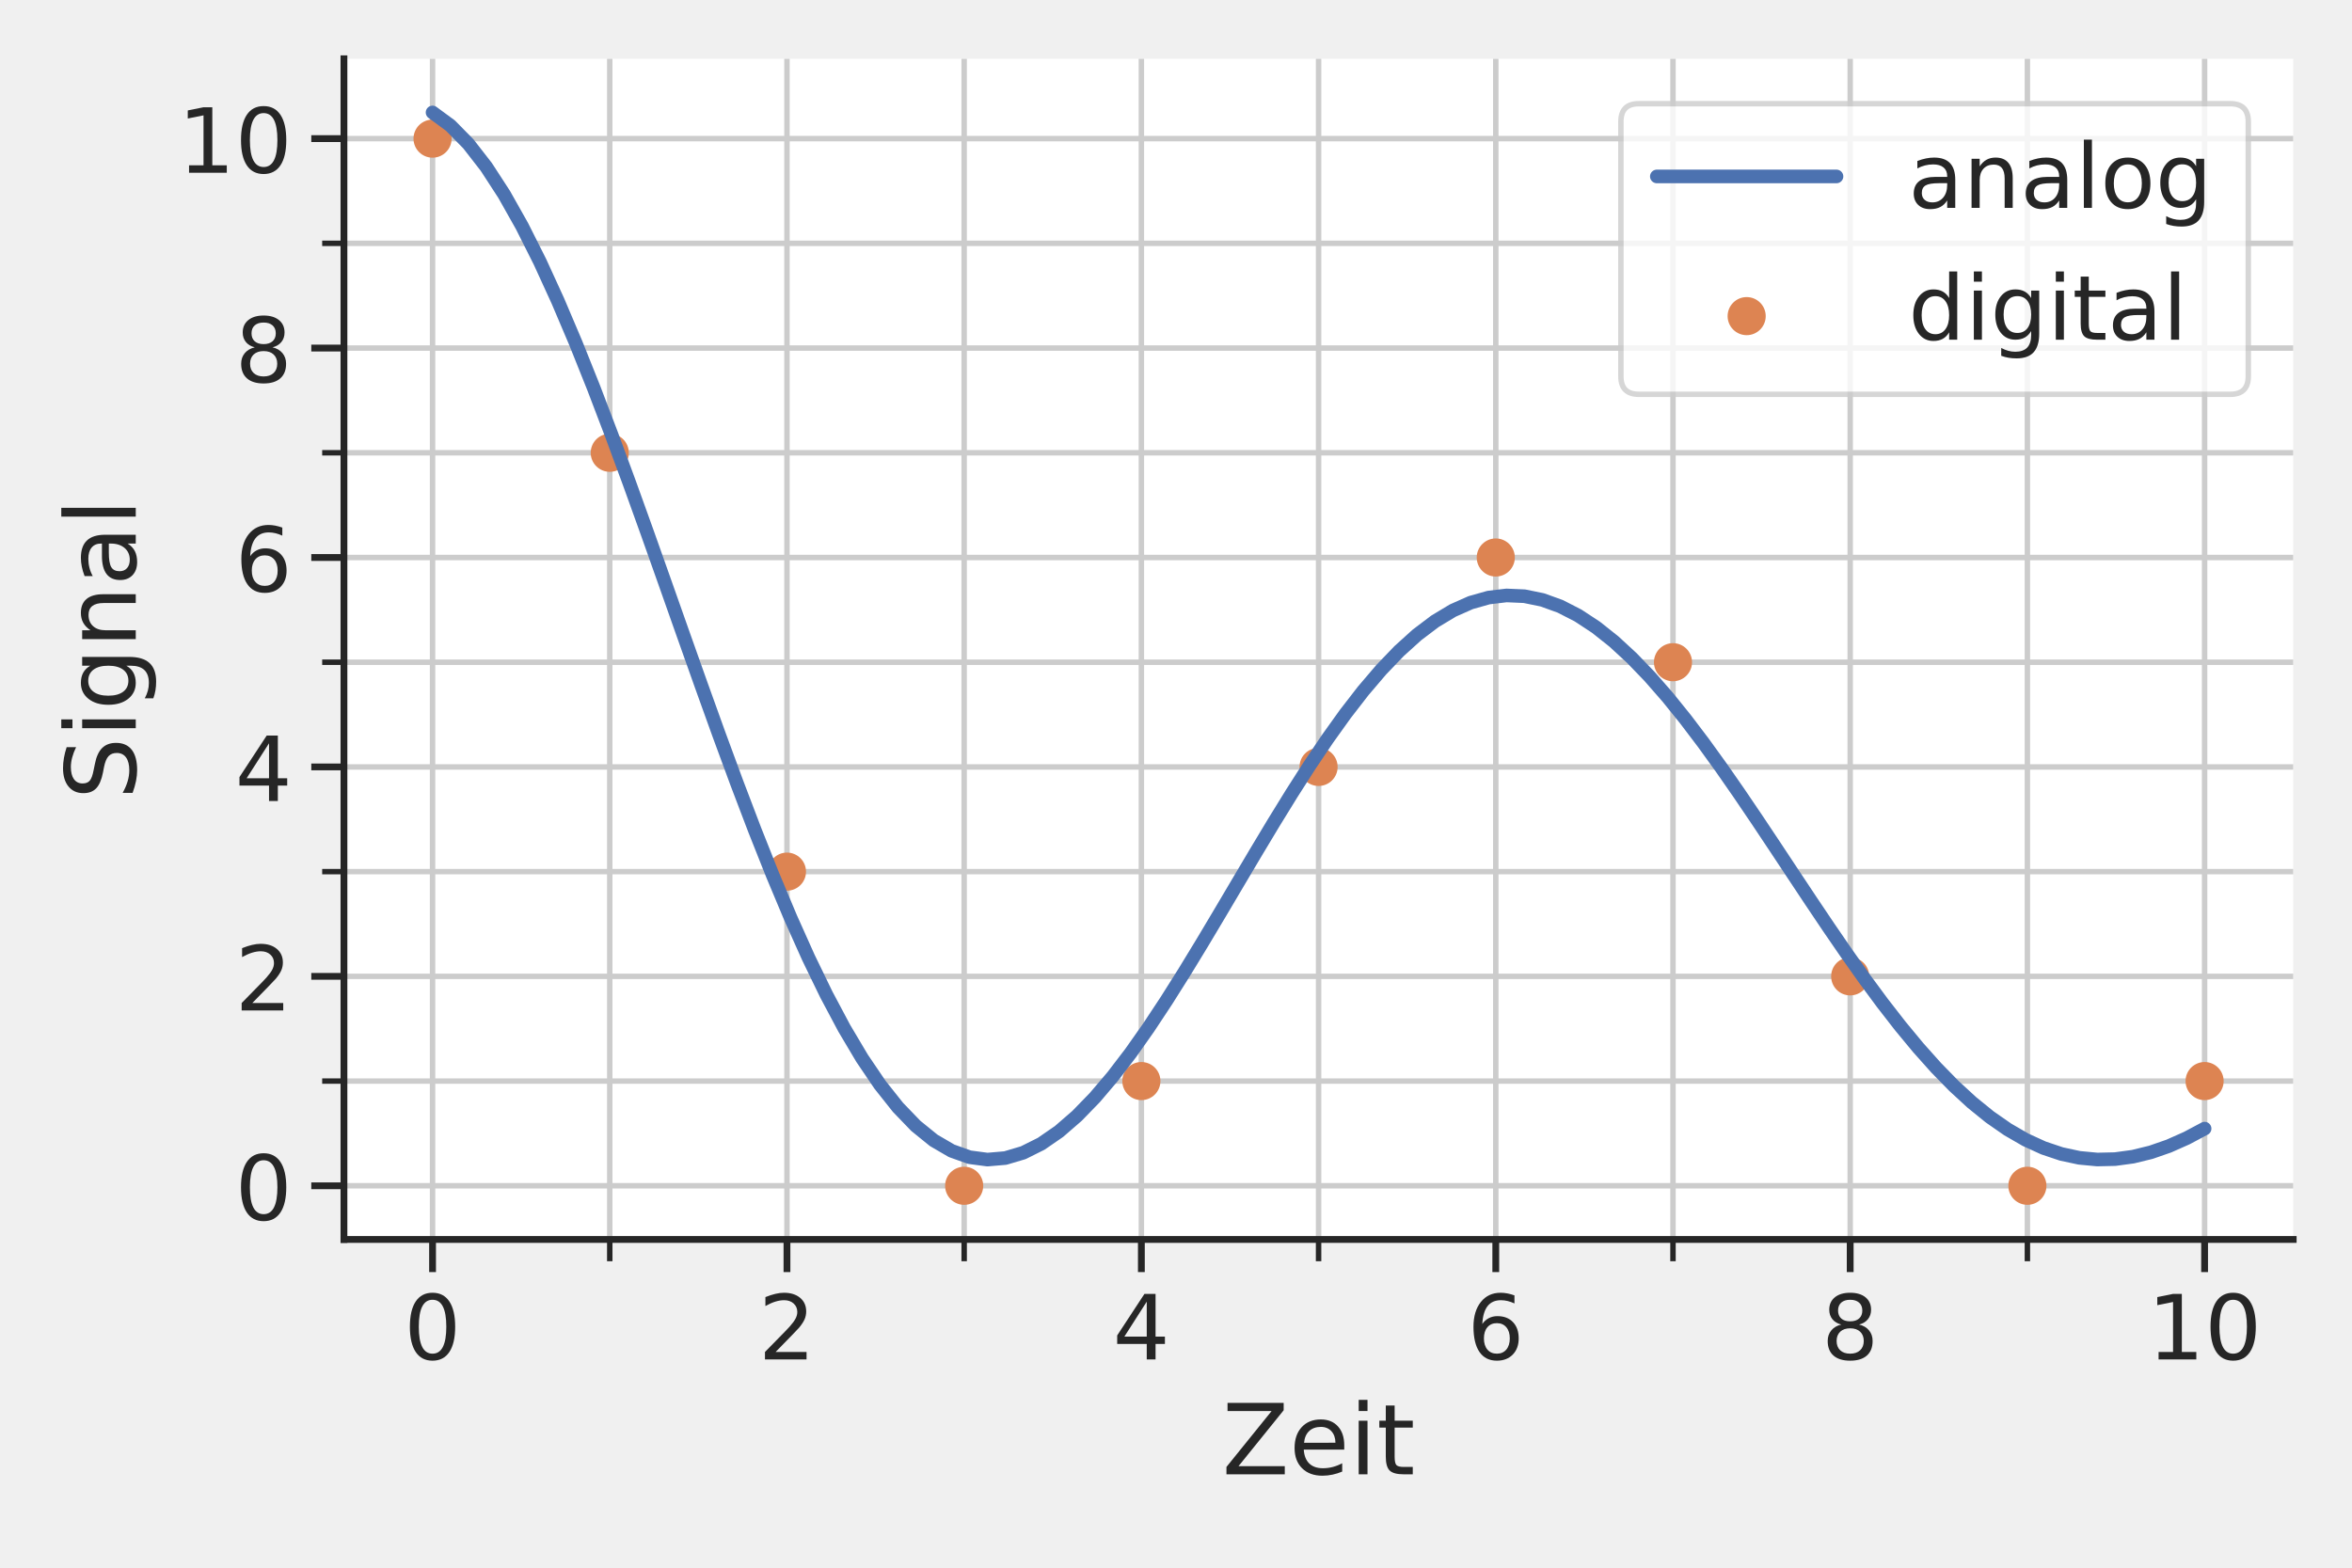
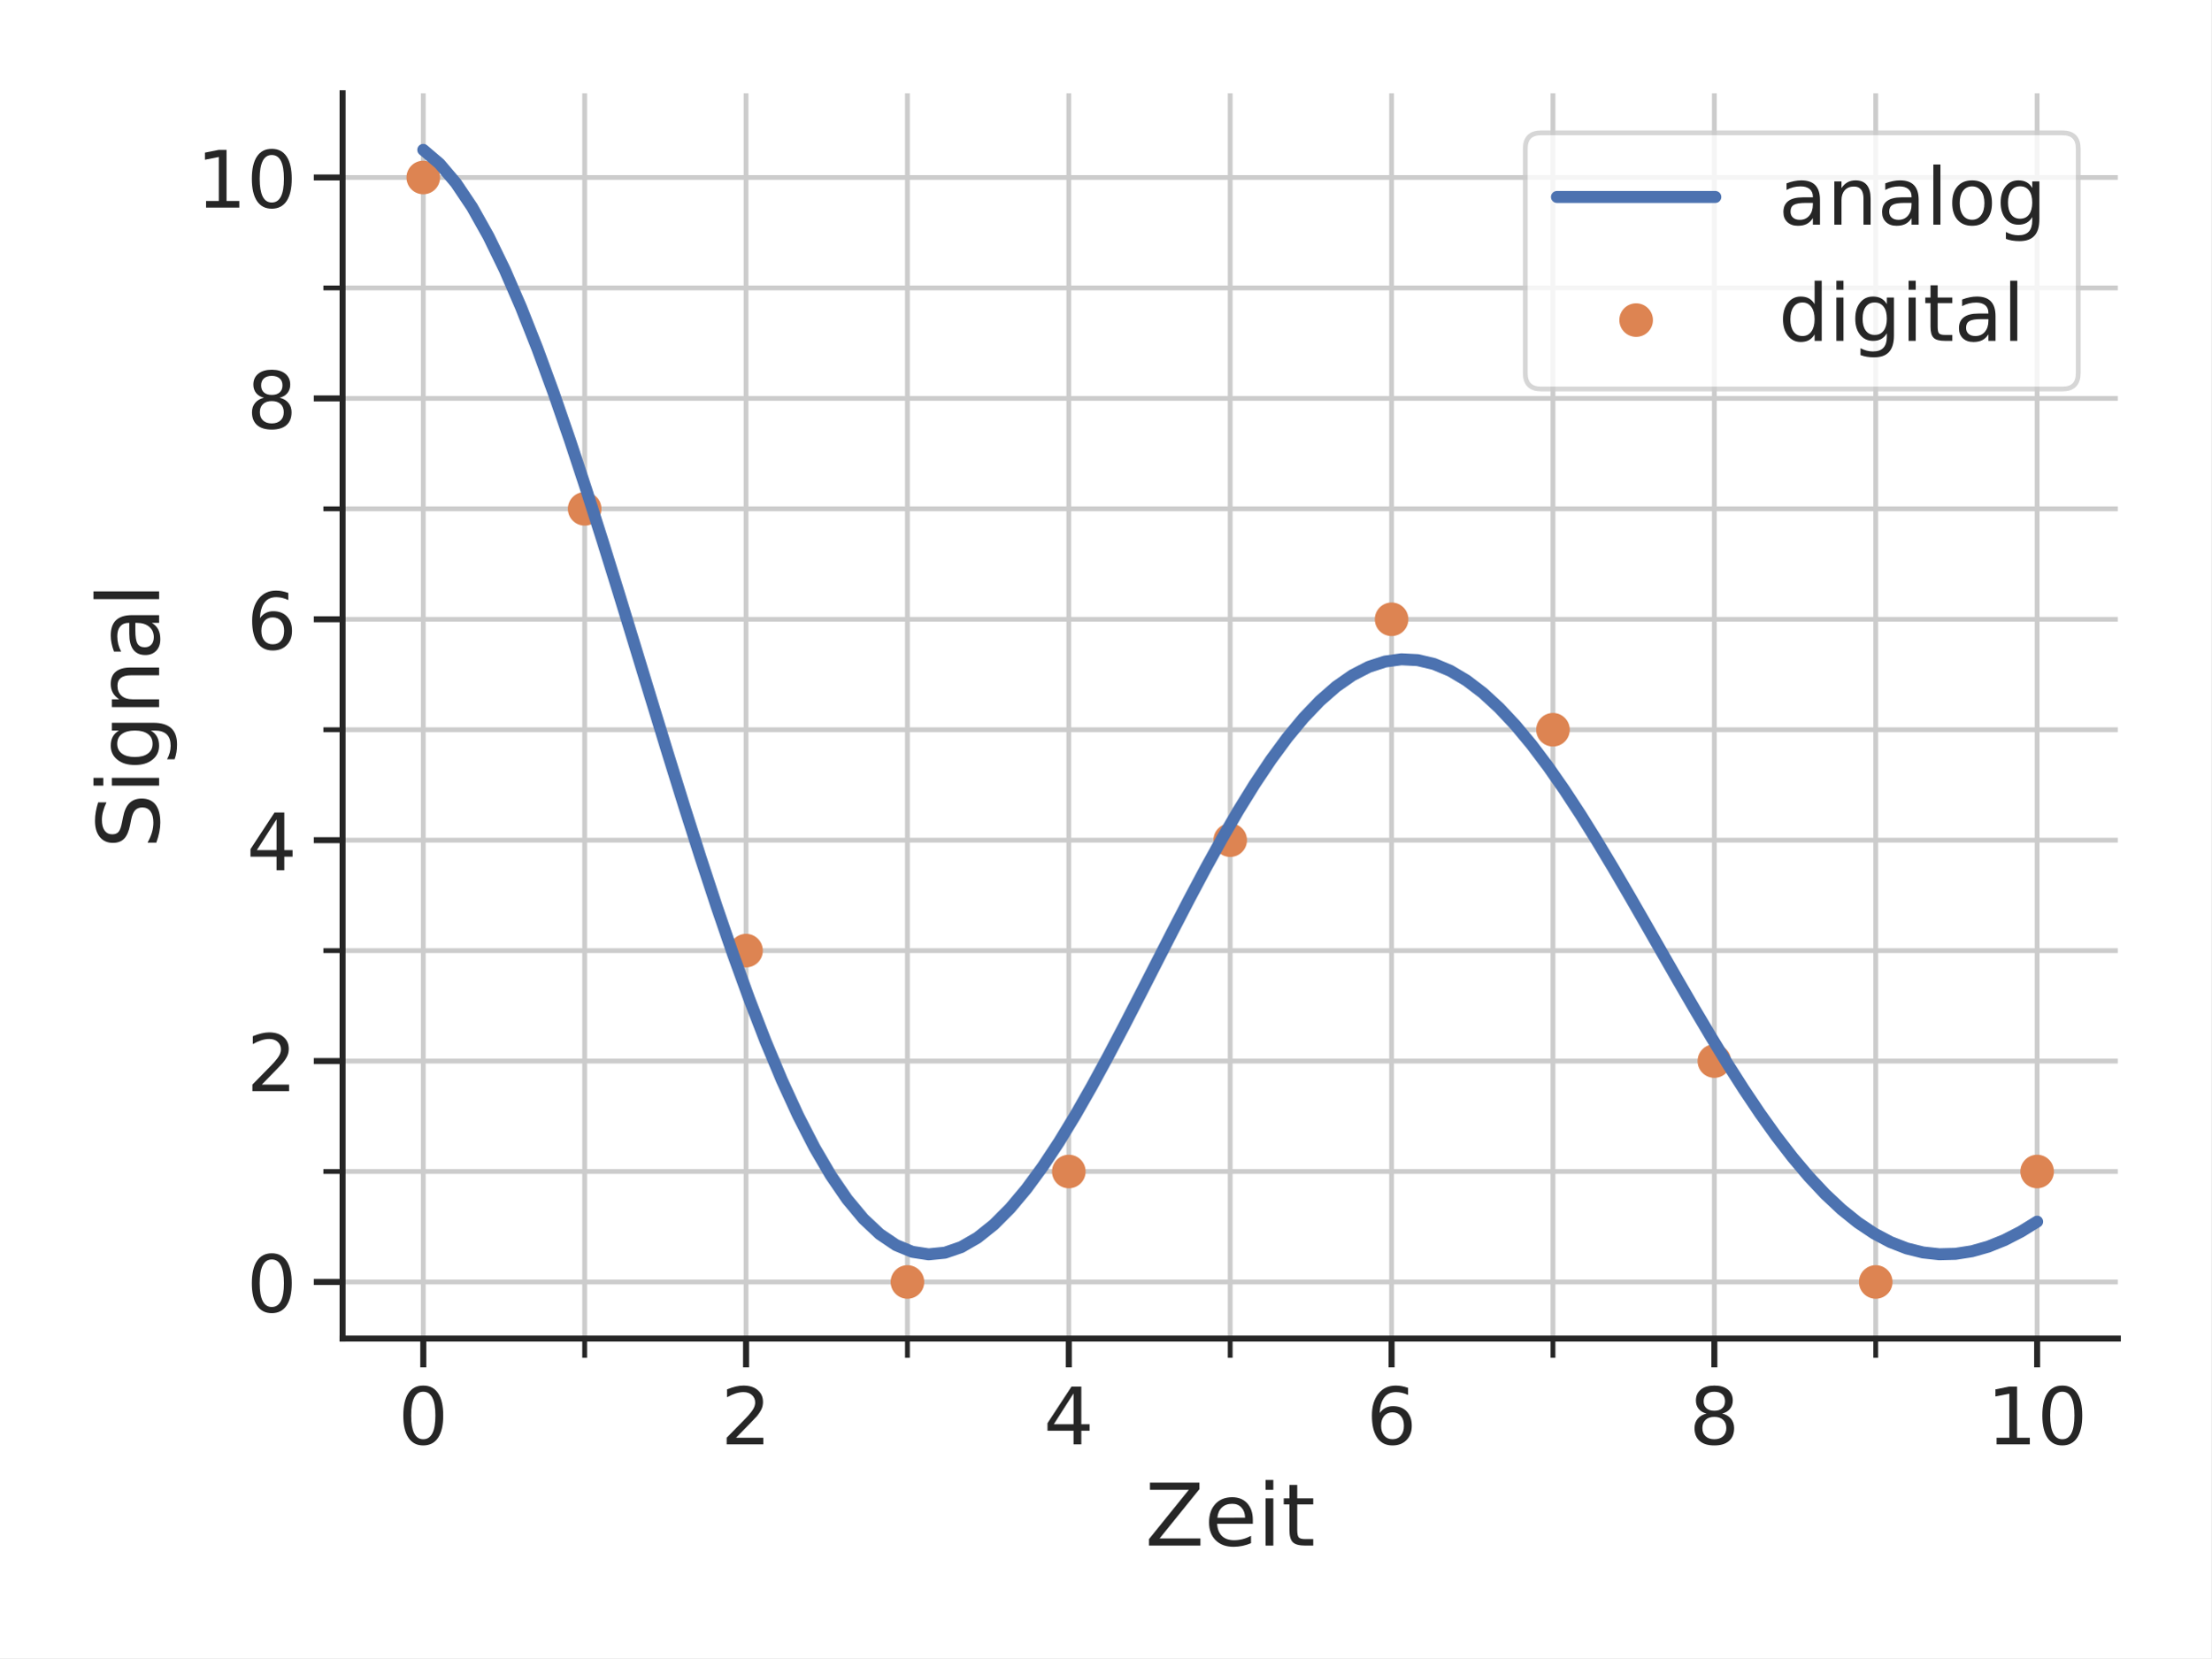
- <svg xmlns="http://www.w3.org/2000/svg" xmlns:xlink="http://www.w3.org/1999/xlink" width="432pt" height="288pt" viewBox="0 0 432 288" version="1.1">
+ <svg xmlns="http://www.w3.org/2000/svg" xmlns:xlink="http://www.w3.org/1999/xlink" width="460.8pt" height="345.6pt" viewBox="0 0 460.8 345.6" version="1.1">
  <defs>
    <style type="text/css">*{stroke-linejoin: round; stroke-linecap: butt}</style>
  </defs>
  <g id="figure_1">
    <g id="patch_1">
-       <path d="M 0 288  L 432 288  L 432 0  L 0 0  L 0 288  z " style="fill: none" />
+       <path d="M 0 345.6  L 460.8 345.6  L 460.8 0  L 0 0  z " style="fill: #ffffff" />
    </g>
    <g id="axes_1">
      <g id="patch_2">
-         <path d="M 63.175 227.7  L 421.2 227.7  L 421.2 10.8  L 63.175 10.8  z " style="fill: #ffffff" />
+         <path d="M 71.392 279  L 441.36 279  L 441.36 19.44  L 71.392 19.44  z " style="fill: #ffffff" />
      </g>
      <g id="matplotlib.axis_1">
        <g id="xtick_1">
          <g id="line2d_1">
-             <path d="M 79.449 227.7  L 79.449 10.8  " clip-path="url(#p485f99217f)" style="fill: none; stroke: #cccccc; stroke-linecap: round" />
+             <path d="M 88.209 279  L 88.209 19.44  " clip-path="url(#pacc011fad1)" style="fill: none; stroke: #cccccc; stroke-linecap: round" />
          </g>
          <g id="line2d_2">
            <defs>
-               <path id="m6f870a7916" d="M 0 0  L 0 6  " style="stroke: #262626; stroke-width: 1.25" />
-             </defs>
-             <g>
-               <use xlink:href="#m6f870a7916" x="79.449" y="227.7" style="fill: #262626; stroke: #262626; stroke-width: 1.25" />
+               <path id="m8946c6ac27" d="M 0 0  L 0 6  " style="stroke: #262626; stroke-width: 1.25" />
+             </defs>
+             <g>
+               <use xlink:href="#m8946c6ac27" x="88.209" y="279" style="fill: #262626; stroke: #262626; stroke-width: 1.25" />
            </g>
          </g>
          <g id="text_1">
-             <g style="fill: #262626" transform="translate(74.1998 249.7374)scale(0.165 -0.165)">
+             <g style="fill: #262626" transform="translate(82.96014 301.0374)scale(0.165 -0.165)">
              <defs>
                <path id="DejaVuSans-30" d="M 2034 4250  Q 1547 4250 1301 3770  Q 1056 3291 1056 2328  Q 1056 1369 1301 889  Q 1547 409 2034 409  Q 2525 409 2770 889  Q 3016 1369 3016 2328  Q 3016 3291 2770 3770  Q 2525 4250 2034 4250  z M 2034 4750  Q 2819 4750 3233 4129  Q 3647 3509 3647 2328  Q 3647 1150 3233 529  Q 2819 -91 2034 -91  Q 1250 -91 836 529  Q 422 1150 422 2328  Q 422 3509 836 4129  Q 1250 4750 2034 4750  z " transform="scale(0.015625)" />
              </defs>
              <use xlink:href="#DejaVuSans-30" />
            </g>
          </g>
        </g>
        <g id="xtick_2">
          <g id="line2d_3">
-             <path d="M 144.544 227.7  L 144.544 10.8  " clip-path="url(#p485f99217f)" style="fill: none; stroke: #cccccc; stroke-linecap: round" />
+             <path d="M 155.476 279  L 155.476 19.44  " clip-path="url(#pacc011fad1)" style="fill: none; stroke: #cccccc; stroke-linecap: round" />
          </g>
          <g id="line2d_4">
            <g>
-               <use xlink:href="#m6f870a7916" x="144.544" y="227.7" style="fill: #262626; stroke: #262626; stroke-width: 1.25" />
+               <use xlink:href="#m8946c6ac27" x="155.476" y="279" style="fill: #262626; stroke: #262626; stroke-width: 1.25" />
            </g>
          </g>
          <g id="text_2">
-             <g style="fill: #262626" transform="translate(139.2953 249.7374)scale(0.165 -0.165)">
+             <g style="fill: #262626" transform="translate(150.227 301.0374)scale(0.165 -0.165)">
              <defs>
                <path id="DejaVuSans-32" d="M 1228 531  L 3431 531  L 3431 0  L 469 0  L 469 531  Q 828 903 1448 1529  Q 2069 2156 2228 2338  Q 2531 2678 2651 2914  Q 2772 3150 2772 3378  Q 2772 3750 2511 3984  Q 2250 4219 1831 4219  Q 1534 4219 1204 4116  Q 875 4013 500 3803  L 500 4441  Q 881 4594 1212 4672  Q 1544 4750 1819 4750  Q 2544 4750 2975 4387  Q 3406 4025 3406 3419  Q 3406 3131 3298 2873  Q 3191 2616 2906 2266  Q 2828 2175 2409 1742  Q 1991 1309 1228 531  z " transform="scale(0.015625)" />
              </defs>
              <use xlink:href="#DejaVuSans-32" />
            </g>
          </g>
        </g>
        <g id="xtick_3">
          <g id="line2d_5">
-             <path d="M 209.64 227.7  L 209.64 10.8  " clip-path="url(#p485f99217f)" style="fill: none; stroke: #cccccc; stroke-linecap: round" />
+             <path d="M 222.743 279  L 222.743 19.44  " clip-path="url(#pacc011fad1)" style="fill: none; stroke: #cccccc; stroke-linecap: round" />
          </g>
          <g id="line2d_6">
            <g>
-               <use xlink:href="#m6f870a7916" x="209.64" y="227.7" style="fill: #262626; stroke: #262626; stroke-width: 1.25" />
+               <use xlink:href="#m8946c6ac27" x="222.743" y="279" style="fill: #262626; stroke: #262626; stroke-width: 1.25" />
            </g>
          </g>
          <g id="text_3">
-             <g style="fill: #262626" transform="translate(204.3907 249.7374)scale(0.165 -0.165)">
+             <g style="fill: #262626" transform="translate(217.4938 301.0374)scale(0.165 -0.165)">
              <defs>
                <path id="DejaVuSans-34" d="M 2419 4116  L 825 1625  L 2419 1625  L 2419 4116  z M 2253 4666  L 3047 4666  L 3047 1625  L 3713 1625  L 3713 1100  L 3047 1100  L 3047 0  L 2419 0  L 2419 1100  L 313 1100  L 313 1709  L 2253 4666  z " transform="scale(0.015625)" />
              </defs>
              <use xlink:href="#DejaVuSans-34" />
            </g>
          </g>
        </g>
        <g id="xtick_4">
          <g id="line2d_7">
-             <path d="M 274.735 227.7  L 274.735 10.8  " clip-path="url(#p485f99217f)" style="fill: none; stroke: #cccccc; stroke-linecap: round" />
+             <path d="M 290.01 279  L 290.01 19.44  " clip-path="url(#pacc011fad1)" style="fill: none; stroke: #cccccc; stroke-linecap: round" />
          </g>
          <g id="line2d_8">
            <g>
-               <use xlink:href="#m6f870a7916" x="274.735" y="227.7" style="fill: #262626; stroke: #262626; stroke-width: 1.25" />
+               <use xlink:href="#m8946c6ac27" x="290.01" y="279" style="fill: #262626; stroke: #262626; stroke-width: 1.25" />
            </g>
          </g>
          <g id="text_4">
-             <g style="fill: #262626" transform="translate(269.4862 249.7374)scale(0.165 -0.165)">
+             <g style="fill: #262626" transform="translate(284.7606 301.0374)scale(0.165 -0.165)">
              <defs>
                <path id="DejaVuSans-36" d="M 2113 2584  Q 1688 2584 1439 2293  Q 1191 2003 1191 1497  Q 1191 994 1439 701  Q 1688 409 2113 409  Q 2538 409 2786 701  Q 3034 994 3034 1497  Q 3034 2003 2786 2293  Q 2538 2584 2113 2584  z M 3366 4563  L 3366 3988  Q 3128 4100 2886 4159  Q 2644 4219 2406 4219  Q 1781 4219 1451 3797  Q 1122 3375 1075 2522  Q 1259 2794 1537 2939  Q 1816 3084 2150 3084  Q 2853 3084 3261 2657  Q 3669 2231 3669 1497  Q 3669 778 3244 343  Q 2819 -91 2113 -91  Q 1303 -91 875 529  Q 447 1150 447 2328  Q 447 3434 972 4092  Q 1497 4750 2381 4750  Q 2619 4750 2861 4703  Q 3103 4656 3366 4563  z " transform="scale(0.015625)" />
              </defs>
              <use xlink:href="#DejaVuSans-36" />
            </g>
          </g>
        </g>
        <g id="xtick_5">
          <g id="line2d_9">
-             <path d="M 339.831 227.7  L 339.831 10.8  " clip-path="url(#p485f99217f)" style="fill: none; stroke: #cccccc; stroke-linecap: round" />
+             <path d="M 357.276 279  L 357.276 19.44  " clip-path="url(#pacc011fad1)" style="fill: none; stroke: #cccccc; stroke-linecap: round" />
          </g>
          <g id="line2d_10">
            <g>
-               <use xlink:href="#m6f870a7916" x="339.831" y="227.7" style="fill: #262626; stroke: #262626; stroke-width: 1.25" />
+               <use xlink:href="#m8946c6ac27" x="357.276" y="279" style="fill: #262626; stroke: #262626; stroke-width: 1.25" />
            </g>
          </g>
          <g id="text_5">
-             <g style="fill: #262626" transform="translate(334.5816 249.7374)scale(0.165 -0.165)">
+             <g style="fill: #262626" transform="translate(352.0274 301.0374)scale(0.165 -0.165)">
              <defs>
                <path id="DejaVuSans-38" d="M 2034 2216  Q 1584 2216 1326 1975  Q 1069 1734 1069 1313  Q 1069 891 1326 650  Q 1584 409 2034 409  Q 2484 409 2743 651  Q 3003 894 3003 1313  Q 3003 1734 2745 1975  Q 2488 2216 2034 2216  z M 1403 2484  Q 997 2584 770 2862  Q 544 3141 544 3541  Q 544 4100 942 4425  Q 1341 4750 2034 4750  Q 2731 4750 3128 4425  Q 3525 4100 3525 3541  Q 3525 3141 3298 2862  Q 3072 2584 2669 2484  Q 3125 2378 3379 2068  Q 3634 1759 3634 1313  Q 3634 634 3220 271  Q 2806 -91 2034 -91  Q 1263 -91 848 271  Q 434 634 434 1313  Q 434 1759 690 2068  Q 947 2378 1403 2484  z M 1172 3481  Q 1172 3119 1398 2916  Q 1625 2713 2034 2713  Q 2441 2713 2670 2916  Q 2900 3119 2900 3481  Q 2900 3844 2670 4047  Q 2441 4250 2034 4250  Q 1625 4250 1398 4047  Q 1172 3844 1172 3481  z " transform="scale(0.015625)" />
              </defs>
              <use xlink:href="#DejaVuSans-38" />
            </g>
          </g>
        </g>
        <g id="xtick_6">
          <g id="line2d_11">
-             <path d="M 404.926 227.7  L 404.926 10.8  " clip-path="url(#p485f99217f)" style="fill: none; stroke: #cccccc; stroke-linecap: round" />
+             <path d="M 424.543 279  L 424.543 19.44  " clip-path="url(#pacc011fad1)" style="fill: none; stroke: #cccccc; stroke-linecap: round" />
          </g>
          <g id="line2d_12">
            <g>
-               <use xlink:href="#m6f870a7916" x="404.926" y="227.7" style="fill: #262626; stroke: #262626; stroke-width: 1.25" />
+               <use xlink:href="#m8946c6ac27" x="424.543" y="279" style="fill: #262626; stroke: #262626; stroke-width: 1.25" />
            </g>
          </g>
          <g id="text_6">
-             <g style="fill: #262626" transform="translate(394.428 249.7374)scale(0.165 -0.165)">
+             <g style="fill: #262626" transform="translate(414.0452 301.0374)scale(0.165 -0.165)">
              <defs>
                <path id="DejaVuSans-31" d="M 794 531  L 1825 531  L 1825 4091  L 703 3866  L 703 4441  L 1819 4666  L 2450 4666  L 2450 531  L 3481 531  L 3481 0  L 794 0  L 794 531  z " transform="scale(0.015625)" />
              </defs>
              <use xlink:href="#DejaVuSans-31" />
              <use xlink:href="#DejaVuSans-30" x="63.623" />
            </g>
          </g>
        </g>
        <g id="xtick_7">
          <g id="line2d_13">
-             <path d="M 111.997 227.7  L 111.997 10.8  " clip-path="url(#p485f99217f)" style="fill: none; stroke: #cccccc; stroke-linecap: round" />
+             <path d="M 121.843 279  L 121.843 19.44  " clip-path="url(#pacc011fad1)" style="fill: none; stroke: #cccccc; stroke-linecap: round" />
          </g>
          <g id="line2d_14">
            <defs>
-               <path id="m05351a0da5" d="M 0 0  L 0 4  " style="stroke: #262626" />
-             </defs>
-             <g>
-               <use xlink:href="#m05351a0da5" x="111.997" y="227.7" style="fill: #262626; stroke: #262626" />
+               <path id="me3fcf1426b" d="M 0 0  L 0 4  " style="stroke: #262626" />
+             </defs>
+             <g>
+               <use xlink:href="#me3fcf1426b" x="121.843" y="279" style="fill: #262626; stroke: #262626" />
            </g>
          </g>
        </g>
        <g id="xtick_8">
          <g id="line2d_15">
-             <path d="M 177.092 227.7  L 177.092 10.8  " clip-path="url(#p485f99217f)" style="fill: none; stroke: #cccccc; stroke-linecap: round" />
+             <path d="M 189.109 279  L 189.109 19.44  " clip-path="url(#pacc011fad1)" style="fill: none; stroke: #cccccc; stroke-linecap: round" />
          </g>
          <g id="line2d_16">
            <g>
-               <use xlink:href="#m05351a0da5" x="177.092" y="227.7" style="fill: #262626; stroke: #262626" />
+               <use xlink:href="#me3fcf1426b" x="189.109" y="279" style="fill: #262626; stroke: #262626" />
            </g>
          </g>
        </g>
        <g id="xtick_9">
          <g id="line2d_17">
-             <path d="M 242.188 227.7  L 242.188 10.8  " clip-path="url(#p485f99217f)" style="fill: none; stroke: #cccccc; stroke-linecap: round" />
+             <path d="M 256.376 279  L 256.376 19.44  " clip-path="url(#pacc011fad1)" style="fill: none; stroke: #cccccc; stroke-linecap: round" />
          </g>
          <g id="line2d_18">
            <g>
-               <use xlink:href="#m05351a0da5" x="242.188" y="227.7" style="fill: #262626; stroke: #262626" />
+               <use xlink:href="#me3fcf1426b" x="256.376" y="279" style="fill: #262626; stroke: #262626" />
            </g>
          </g>
        </g>
        <g id="xtick_10">
          <g id="line2d_19">
-             <path d="M 307.283 227.7  L 307.283 10.8  " clip-path="url(#p485f99217f)" style="fill: none; stroke: #cccccc; stroke-linecap: round" />
+             <path d="M 323.643 279  L 323.643 19.44  " clip-path="url(#pacc011fad1)" style="fill: none; stroke: #cccccc; stroke-linecap: round" />
          </g>
          <g id="line2d_20">
            <g>
-               <use xlink:href="#m05351a0da5" x="307.283" y="227.7" style="fill: #262626; stroke: #262626" />
+               <use xlink:href="#me3fcf1426b" x="323.643" y="279" style="fill: #262626; stroke: #262626" />
            </g>
          </g>
        </g>
        <g id="xtick_11">
          <g id="line2d_21">
-             <path d="M 372.378 227.7  L 372.378 10.8  " clip-path="url(#p485f99217f)" style="fill: none; stroke: #cccccc; stroke-linecap: round" />
+             <path d="M 390.91 279  L 390.91 19.44  " clip-path="url(#pacc011fad1)" style="fill: none; stroke: #cccccc; stroke-linecap: round" />
          </g>
          <g id="line2d_22">
            <g>
-               <use xlink:href="#m05351a0da5" x="372.378" y="227.7" style="fill: #262626; stroke: #262626" />
+               <use xlink:href="#me3fcf1426b" x="390.91" y="279" style="fill: #262626; stroke: #262626" />
            </g>
          </g>
        </g>
        <g id="text_7">
-           <g style="fill: #262626" transform="translate(224.4561 270.8461)scale(0.18 -0.18)">
+           <g style="fill: #262626" transform="translate(238.6448 322.1461)scale(0.18 -0.18)">
            <defs>
              <path id="DejaVuSans-5a" d="M 359 4666  L 4025 4666  L 4025 4184  L 1075 531  L 4097 531  L 4097 0  L 288 0  L 288 481  L 3238 4134  L 359 4134  L 359 4666  z " transform="scale(0.015625)" />
              <path id="DejaVuSans-65" d="M 3597 1894  L 3597 1613  L 953 1613  Q 991 1019 1311 708  Q 1631 397 2203 397  Q 2534 397 2845 478  Q 3156 559 3463 722  L 3463 178  Q 3153 47 2828 -22  Q 2503 -91 2169 -91  Q 1331 -91 842 396  Q 353 884 353 1716  Q 353 2575 817 3079  Q 1281 3584 2069 3584  Q 2775 3584 3186 3129  Q 3597 2675 3597 1894  z M 3022 2063  Q 3016 2534 2758 2815  Q 2500 3097 2075 3097  Q 1594 3097 1305 2825  Q 1016 2553 972 2059  L 3022 2063  z " transform="scale(0.015625)" />
              <path id="DejaVuSans-69" d="M 603 3500  L 1178 3500  L 1178 0  L 603 0  L 603 3500  z M 603 4863  L 1178 4863  L 1178 4134  L 603 4134  L 603 4863  z " transform="scale(0.015625)" />
              <path id="DejaVuSans-74" d="M 1172 4494  L 1172 3500  L 2356 3500  L 2356 3053  L 1172 3053  L 1172 1153  Q 1172 725 1289 603  Q 1406 481 1766 481  L 2356 481  L 2356 0  L 1766 0  Q 1100 0 847 248  Q 594 497 594 1153  L 594 3053  L 172 3053  L 172 3500  L 594 3500  L 594 4494  L 1172 4494  z " transform="scale(0.015625)" />
            </defs>
            <use xlink:href="#DejaVuSans-5a" />
            <use xlink:href="#DejaVuSans-65" x="68.506" />
            <use xlink:href="#DejaVuSans-69" x="130.029" />
            <use xlink:href="#DejaVuSans-74" x="157.812" />
          </g>
        </g>
      </g>
      <g id="matplotlib.axis_2">
        <g id="ytick_1">
          <g id="line2d_23">
-             <path d="M 63.175 217.841  L 421.2 217.841  " clip-path="url(#p485f99217f)" style="fill: none; stroke: #cccccc; stroke-linecap: round" />
+             <path d="M 71.392 267.202  L 441.36 267.202  " clip-path="url(#pacc011fad1)" style="fill: none; stroke: #cccccc; stroke-linecap: round" />
          </g>
          <g id="line2d_24">
            <defs>
-               <path id="m06cb7a4273" d="M 0 0  L -6 0  " style="stroke: #262626; stroke-width: 1.25" />
-             </defs>
-             <g>
-               <use xlink:href="#m06cb7a4273" x="63.175" y="217.841" style="fill: #262626; stroke: #262626; stroke-width: 1.25" />
+               <path id="m835dfa35ef" d="M 0 0  L -6 0  " style="stroke: #262626; stroke-width: 1.25" />
+             </defs>
+             <g>
+               <use xlink:href="#m835dfa35ef" x="71.392" y="267.202" style="fill: #262626; stroke: #262626; stroke-width: 1.25" />
            </g>
          </g>
          <g id="text_8">
-             <g style="fill: #262626" transform="translate(43.17688 224.1096)scale(0.165 -0.165)">
+             <g style="fill: #262626" transform="translate(51.39437 273.4705)scale(0.165 -0.165)">
              <use xlink:href="#DejaVuSans-30" />
            </g>
          </g>
        </g>
        <g id="ytick_2">
          <g id="line2d_25">
-             <path d="M 63.175 179.366  L 421.2 179.366  " clip-path="url(#p485f99217f)" style="fill: none; stroke: #cccccc; stroke-linecap: round" />
+             <path d="M 71.392 221.16  L 441.36 221.16  " clip-path="url(#pacc011fad1)" style="fill: none; stroke: #cccccc; stroke-linecap: round" />
          </g>
          <g id="line2d_26">
            <g>
-               <use xlink:href="#m06cb7a4273" x="63.175" y="179.366" style="fill: #262626; stroke: #262626; stroke-width: 1.25" />
+               <use xlink:href="#m835dfa35ef" x="71.392" y="221.16" style="fill: #262626; stroke: #262626; stroke-width: 1.25" />
            </g>
          </g>
          <g id="text_9">
-             <g style="fill: #262626" transform="translate(43.17688 185.6351)scale(0.165 -0.165)">
+             <g style="fill: #262626" transform="translate(51.39437 227.4288)scale(0.165 -0.165)">
              <use xlink:href="#DejaVuSans-32" />
            </g>
          </g>
        </g>
        <g id="ytick_3">
          <g id="line2d_27">
-             <path d="M 63.175 140.892  L 421.2 140.892  " clip-path="url(#p485f99217f)" style="fill: none; stroke: #cccccc; stroke-linecap: round" />
+             <path d="M 71.392 175.118  L 441.36 175.118  " clip-path="url(#pacc011fad1)" style="fill: none; stroke: #cccccc; stroke-linecap: round" />
          </g>
          <g id="line2d_28">
            <g>
-               <use xlink:href="#m06cb7a4273" x="63.175" y="140.892" style="fill: #262626; stroke: #262626; stroke-width: 1.25" />
+               <use xlink:href="#m835dfa35ef" x="71.392" y="175.118" style="fill: #262626; stroke: #262626; stroke-width: 1.25" />
            </g>
          </g>
          <g id="text_10">
-             <g style="fill: #262626" transform="translate(43.17688 147.1606)scale(0.165 -0.165)">
+             <g style="fill: #262626" transform="translate(51.39437 181.3872)scale(0.165 -0.165)">
              <use xlink:href="#DejaVuSans-34" />
            </g>
          </g>
        </g>
        <g id="ytick_4">
          <g id="line2d_29">
-             <path d="M 63.175 102.417  L 421.2 102.417  " clip-path="url(#p485f99217f)" style="fill: none; stroke: #cccccc; stroke-linecap: round" />
+             <path d="M 71.392 129.077  L 441.36 129.077  " clip-path="url(#pacc011fad1)" style="fill: none; stroke: #cccccc; stroke-linecap: round" />
          </g>
          <g id="line2d_30">
            <g>
-               <use xlink:href="#m06cb7a4273" x="63.175" y="102.417" style="fill: #262626; stroke: #262626; stroke-width: 1.25" />
+               <use xlink:href="#m835dfa35ef" x="71.392" y="129.077" style="fill: #262626; stroke: #262626; stroke-width: 1.25" />
            </g>
          </g>
          <g id="text_11">
-             <g style="fill: #262626" transform="translate(43.17688 108.6861)scale(0.165 -0.165)">
+             <g style="fill: #262626" transform="translate(51.39437 135.3455)scale(0.165 -0.165)">
              <use xlink:href="#DejaVuSans-36" />
            </g>
          </g>
        </g>
        <g id="ytick_5">
          <g id="line2d_31">
-             <path d="M 63.175 63.943  L 421.2 63.943  " clip-path="url(#p485f99217f)" style="fill: none; stroke: #cccccc; stroke-linecap: round" />
+             <path d="M 71.392 83.035  L 441.36 83.035  " clip-path="url(#pacc011fad1)" style="fill: none; stroke: #cccccc; stroke-linecap: round" />
          </g>
          <g id="line2d_32">
            <g>
-               <use xlink:href="#m06cb7a4273" x="63.175" y="63.943" style="fill: #262626; stroke: #262626; stroke-width: 1.25" />
+               <use xlink:href="#m835dfa35ef" x="71.392" y="83.035" style="fill: #262626; stroke: #262626; stroke-width: 1.25" />
            </g>
          </g>
          <g id="text_12">
-             <g style="fill: #262626" transform="translate(43.17688 70.21162)scale(0.165 -0.165)">
+             <g style="fill: #262626" transform="translate(51.39437 89.30379)scale(0.165 -0.165)">
              <use xlink:href="#DejaVuSans-38" />
            </g>
          </g>
        </g>
        <g id="ytick_6">
          <g id="line2d_33">
-             <path d="M 63.175 25.468  L 421.2 25.468  " clip-path="url(#p485f99217f)" style="fill: none; stroke: #cccccc; stroke-linecap: round" />
+             <path d="M 71.392 36.993  L 441.36 36.993  " clip-path="url(#pacc011fad1)" style="fill: none; stroke: #cccccc; stroke-linecap: round" />
          </g>
          <g id="line2d_34">
            <g>
-               <use xlink:href="#m06cb7a4273" x="63.175" y="25.468" style="fill: #262626; stroke: #262626; stroke-width: 1.25" />
+               <use xlink:href="#m835dfa35ef" x="71.392" y="36.993" style="fill: #262626; stroke: #262626; stroke-width: 1.25" />
            </g>
          </g>
          <g id="text_13">
-             <g style="fill: #262626" transform="translate(32.67875 31.73711)scale(0.165 -0.165)">
+             <g style="fill: #262626" transform="translate(40.89625 43.2621)scale(0.165 -0.165)">
              <use xlink:href="#DejaVuSans-31" />
              <use xlink:href="#DejaVuSans-30" x="63.623" />
            </g>
          </g>
        </g>
        <g id="ytick_7">
          <g id="line2d_35">
-             <path d="M 63.175 198.604  L 421.2 198.604  " clip-path="url(#p485f99217f)" style="fill: none; stroke: #cccccc; stroke-linecap: round" />
+             <path d="M 71.392 244.181  L 441.36 244.181  " clip-path="url(#pacc011fad1)" style="fill: none; stroke: #cccccc; stroke-linecap: round" />
          </g>
          <g id="line2d_36">
            <defs>
-               <path id="m7f862f6491" d="M 0 0  L -4 0  " style="stroke: #262626" />
-             </defs>
-             <g>
-               <use xlink:href="#m7f862f6491" x="63.175" y="198.604" style="fill: #262626; stroke: #262626" />
+               <path id="m9dd2b62ffb" d="M 0 0  L -4 0  " style="stroke: #262626" />
+             </defs>
+             <g>
+               <use xlink:href="#m9dd2b62ffb" x="71.392" y="244.181" style="fill: #262626; stroke: #262626" />
            </g>
          </g>
        </g>
        <g id="ytick_8">
          <g id="line2d_37">
-             <path d="M 63.175 160.129  L 421.2 160.129  " clip-path="url(#p485f99217f)" style="fill: none; stroke: #cccccc; stroke-linecap: round" />
+             <path d="M 71.392 198.139  L 441.36 198.139  " clip-path="url(#pacc011fad1)" style="fill: none; stroke: #cccccc; stroke-linecap: round" />
          </g>
          <g id="line2d_38">
            <g>
-               <use xlink:href="#m7f862f6491" x="63.175" y="160.129" style="fill: #262626; stroke: #262626" />
+               <use xlink:href="#m9dd2b62ffb" x="71.392" y="198.139" style="fill: #262626; stroke: #262626" />
            </g>
          </g>
        </g>
        <g id="ytick_9">
          <g id="line2d_39">
-             <path d="M 63.175 121.655  L 421.2 121.655  " clip-path="url(#p485f99217f)" style="fill: none; stroke: #cccccc; stroke-linecap: round" />
+             <path d="M 71.392 152.098  L 441.36 152.098  " clip-path="url(#pacc011fad1)" style="fill: none; stroke: #cccccc; stroke-linecap: round" />
          </g>
          <g id="line2d_40">
            <g>
-               <use xlink:href="#m7f862f6491" x="63.175" y="121.655" style="fill: #262626; stroke: #262626" />
+               <use xlink:href="#m9dd2b62ffb" x="71.392" y="152.098" style="fill: #262626; stroke: #262626" />
            </g>
          </g>
        </g>
        <g id="ytick_10">
          <g id="line2d_41">
-             <path d="M 63.175 83.18  L 421.2 83.18  " clip-path="url(#p485f99217f)" style="fill: none; stroke: #cccccc; stroke-linecap: round" />
+             <path d="M 71.392 106.056  L 441.36 106.056  " clip-path="url(#pacc011fad1)" style="fill: none; stroke: #cccccc; stroke-linecap: round" />
          </g>
          <g id="line2d_42">
            <g>
-               <use xlink:href="#m7f862f6491" x="63.175" y="83.18" style="fill: #262626; stroke: #262626" />
+               <use xlink:href="#m9dd2b62ffb" x="71.392" y="106.056" style="fill: #262626; stroke: #262626" />
            </g>
          </g>
        </g>
        <g id="ytick_11">
          <g id="line2d_43">
-             <path d="M 63.175 44.706  L 421.2 44.706  " clip-path="url(#p485f99217f)" style="fill: none; stroke: #cccccc; stroke-linecap: round" />
+             <path d="M 71.392 60.014  L 441.36 60.014  " clip-path="url(#pacc011fad1)" style="fill: none; stroke: #cccccc; stroke-linecap: round" />
          </g>
          <g id="line2d_44">
            <g>
-               <use xlink:href="#m7f862f6491" x="63.175" y="44.706" style="fill: #262626; stroke: #262626" />
+               <use xlink:href="#m9dd2b62ffb" x="71.392" y="60.014" style="fill: #262626; stroke: #262626" />
            </g>
          </g>
        </g>
        <g id="text_14">
-           <g style="fill: #262626" transform="translate(24.93531 146.8969)rotate(-90)scale(0.18 -0.18)">
+           <g style="fill: #262626" transform="translate(33.15281 176.8669)rotate(-90)scale(0.18 -0.18)">
            <defs>
              <path id="DejaVuSans-53" d="M 3425 4513  L 3425 3897  Q 3066 4069 2747 4153  Q 2428 4238 2131 4238  Q 1616 4238 1336 4038  Q 1056 3838 1056 3469  Q 1056 3159 1242 3001  Q 1428 2844 1947 2747  L 2328 2669  Q 3034 2534 3370 2195  Q 3706 1856 3706 1288  Q 3706 609 3251 259  Q 2797 -91 1919 -91  Q 1588 -91 1214 -16  Q 841 59 441 206  L 441 856  Q 825 641 1194 531  Q 1563 422 1919 422  Q 2459 422 2753 634  Q 3047 847 3047 1241  Q 3047 1584 2836 1778  Q 2625 1972 2144 2069  L 1759 2144  Q 1053 2284 737 2584  Q 422 2884 422 3419  Q 422 4038 858 4394  Q 1294 4750 2059 4750  Q 2388 4750 2728 4690  Q 3069 4631 3425 4513  z " transform="scale(0.015625)" />
              <path id="DejaVuSans-67" d="M 2906 1791  Q 2906 2416 2648 2759  Q 2391 3103 1925 3103  Q 1463 3103 1205 2759  Q 947 2416 947 1791  Q 947 1169 1205 825  Q 1463 481 1925 481  Q 2391 481 2648 825  Q 2906 1169 2906 1791  z M 3481 434  Q 3481 -459 3084 -895  Q 2688 -1331 1869 -1331  Q 1566 -1331 1297 -1286  Q 1028 -1241 775 -1147  L 775 -588  Q 1028 -725 1275 -790  Q 1522 -856 1778 -856  Q 2344 -856 2625 -561  Q 2906 -266 2906 331  L 2906 616  Q 2728 306 2450 153  Q 2172 0 1784 0  Q 1141 0 747 490  Q 353 981 353 1791  Q 353 2603 747 3093  Q 1141 3584 1784 3584  Q 2172 3584 2450 3431  Q 2728 3278 2906 2969  L 2906 3500  L 3481 3500  L 3481 434  z " transform="scale(0.015625)" />
              <path id="DejaVuSans-6e" d="M 3513 2113  L 3513 0  L 2938 0  L 2938 2094  Q 2938 2591 2744 2837  Q 2550 3084 2163 3084  Q 1697 3084 1428 2787  Q 1159 2491 1159 1978  L 1159 0  L 581 0  L 581 3500  L 1159 3500  L 1159 2956  Q 1366 3272 1645 3428  Q 1925 3584 2291 3584  Q 2894 3584 3203 3211  Q 3513 2838 3513 2113  z " transform="scale(0.015625)" />
              <path id="DejaVuSans-61" d="M 2194 1759  Q 1497 1759 1228 1600  Q 959 1441 959 1056  Q 959 750 1161 570  Q 1363 391 1709 391  Q 2188 391 2477 730  Q 2766 1069 2766 1631  L 2766 1759  L 2194 1759  z M 3341 1997  L 3341 0  L 2766 0  L 2766 531  Q 2569 213 2275 61  Q 1981 -91 1556 -91  Q 1019 -91 701 211  Q 384 513 384 1019  Q 384 1609 779 1909  Q 1175 2209 1959 2209  L 2766 2209  L 2766 2266  Q 2766 2663 2505 2880  Q 2244 3097 1772 3097  Q 1472 3097 1187 3025  Q 903 2953 641 2809  L 641 3341  Q 956 3463 1253 3523  Q 1550 3584 1831 3584  Q 2591 3584 2966 3190  Q 3341 2797 3341 1997  z " transform="scale(0.015625)" />
              <path id="DejaVuSans-6c" d="M 603 4863  L 1178 4863  L 1178 0  L 603 0  L 603 4863  z " transform="scale(0.015625)" />
            </defs>
            <use xlink:href="#DejaVuSans-53" />
            <use xlink:href="#DejaVuSans-69" x="63.477" />
            <use xlink:href="#DejaVuSans-67" x="91.26" />
            <use xlink:href="#DejaVuSans-6e" x="154.736" />
            <use xlink:href="#DejaVuSans-61" x="218.115" />
            <use xlink:href="#DejaVuSans-6c" x="279.395" />
          </g>
        </g>
      </g>
      <g id="PathCollection_1">
        <defs>
-           <path id="m757d52a8bb" d="M 0 3  C 0.796 3 1.559 2.684 2.121 2.121  C 2.684 1.559 3 0.796 3 0  C 3 -0.796 2.684 -1.559 2.121 -2.121  C 1.559 -2.684 0.796 -3 0 -3  C -0.796 -3 -1.559 -2.684 -2.121 -2.121  C -2.684 -1.559 -3 -0.796 -3 0  C -3 0.796 -2.684 1.559 -2.121 2.121  C -1.559 2.684 -0.796 3 0 3  z " style="stroke: #dd8452" />
+           <path id="m9d0926798c" d="M 0 3  C 0.796 3 1.559 2.684 2.121 2.121  C 2.684 1.559 3 0.796 3 0  C 3 -0.796 2.684 -1.559 2.121 -2.121  C 1.559 -2.684 0.796 -3 0 -3  C -0.796 -3 -1.559 -2.684 -2.121 -2.121  C -2.684 -1.559 -3 -0.796 -3 0  C -3 0.796 -2.684 1.559 -2.121 2.121  C -1.559 2.684 -0.796 3 0 3  z " style="stroke: #dd8452" />
        </defs>
-         <g clip-path="url(#p485f99217f)">
-           <use xlink:href="#m757d52a8bb" x="79.449" y="25.468" style="fill: #dd8452; stroke: #dd8452" />
-           <use xlink:href="#m757d52a8bb" x="111.997" y="83.18" style="fill: #dd8452; stroke: #dd8452" />
-           <use xlink:href="#m757d52a8bb" x="144.544" y="160.129" style="fill: #dd8452; stroke: #dd8452" />
-           <use xlink:href="#m757d52a8bb" x="177.092" y="217.841" style="fill: #dd8452; stroke: #dd8452" />
-           <use xlink:href="#m757d52a8bb" x="209.64" y="198.604" style="fill: #dd8452; stroke: #dd8452" />
-           <use xlink:href="#m757d52a8bb" x="242.188" y="140.892" style="fill: #dd8452; stroke: #dd8452" />
-           <use xlink:href="#m757d52a8bb" x="274.735" y="102.417" style="fill: #dd8452; stroke: #dd8452" />
-           <use xlink:href="#m757d52a8bb" x="307.283" y="121.655" style="fill: #dd8452; stroke: #dd8452" />
-           <use xlink:href="#m757d52a8bb" x="339.831" y="179.366" style="fill: #dd8452; stroke: #dd8452" />
-           <use xlink:href="#m757d52a8bb" x="372.378" y="217.841" style="fill: #dd8452; stroke: #dd8452" />
-           <use xlink:href="#m757d52a8bb" x="404.926" y="198.604" style="fill: #dd8452; stroke: #dd8452" />
+         <g clip-path="url(#pacc011fad1)">
+           <use xlink:href="#m9d0926798c" x="88.209" y="36.993" style="fill: #dd8452; stroke: #dd8452" />
+           <use xlink:href="#m9d0926798c" x="121.843" y="106.056" style="fill: #dd8452; stroke: #dd8452" />
+           <use xlink:href="#m9d0926798c" x="155.476" y="198.139" style="fill: #dd8452; stroke: #dd8452" />
+           <use xlink:href="#m9d0926798c" x="189.109" y="267.202" style="fill: #dd8452; stroke: #dd8452" />
+           <use xlink:href="#m9d0926798c" x="222.743" y="244.181" style="fill: #dd8452; stroke: #dd8452" />
+           <use xlink:href="#m9d0926798c" x="256.376" y="175.118" style="fill: #dd8452; stroke: #dd8452" />
+           <use xlink:href="#m9d0926798c" x="290.01" y="129.077" style="fill: #dd8452; stroke: #dd8452" />
+           <use xlink:href="#m9d0926798c" x="323.643" y="152.098" style="fill: #dd8452; stroke: #dd8452" />
+           <use xlink:href="#m9d0926798c" x="357.276" y="221.16" style="fill: #dd8452; stroke: #dd8452" />
+           <use xlink:href="#m9d0926798c" x="390.91" y="267.202" style="fill: #dd8452; stroke: #dd8452" />
+           <use xlink:href="#m9d0926798c" x="424.543" y="244.181" style="fill: #dd8452; stroke: #dd8452" />
        </g>
      </g>
      <g id="line2d_45">
-         <path d="M 79.449 20.659  L 82.737 23.078  L 86.024 26.423  L 89.312 30.653  L 92.599 35.715  L 95.887 41.551  L 99.175 48.095  L 102.462 55.276  L 105.75 63.017  L 109.038 71.237  L 112.325 79.851  L 115.613 88.773  L 118.901 97.915  L 122.188 107.187  L 125.476 116.502  L 128.764 125.771  L 132.051 134.911  L 135.339 143.837  L 138.627 152.474  L 141.914 160.745  L 145.202 168.583  L 148.489 175.923  L 151.777 182.71  L 155.065 188.894  L 158.352 194.43  L 161.64 199.283  L 164.928 203.425  L 168.215 206.836  L 171.503 209.503  L 174.791 211.42  L 178.078 212.592  L 181.366 213.028  L 184.654 212.745  L 187.941 211.769  L 191.229 210.129  L 194.517 207.863  L 197.804 205.013  L 201.092 201.628  L 204.38 197.758  L 207.667 193.46  L 210.955 188.793  L 214.242 183.818  L 217.53 178.599  L 220.818 173.2  L 224.105 167.687  L 227.393 162.123  L 230.681 156.574  L 233.968 151.101  L 237.256 145.765  L 240.544 140.623  L 243.831 135.731  L 247.119 131.139  L 250.407 126.893  L 253.694 123.036  L 256.982 119.606  L 260.27 116.633  L 263.557 114.146  L 266.845 112.165  L 270.133 110.706  L 273.42 109.779  L 276.708 109.388  L 279.995 109.531  L 283.283 110.203  L 286.571 111.39  L 289.858 113.076  L 293.146 115.239  L 296.434 117.851  L 299.721 120.883  L 303.009 124.301  L 306.297 128.066  L 309.584 132.138  L 312.872 136.475  L 316.16 141.031  L 319.447 145.762  L 322.735 150.619  L 326.023 155.555  L 329.31 160.523  L 332.598 165.477  L 335.886 170.37  L 339.173 175.159  L 342.461 179.801  L 345.748 184.257  L 349.036 188.488  L 352.324 192.461  L 355.611 196.144  L 358.899 199.51  L 362.187 202.536  L 365.474 205.2  L 368.762 207.488  L 372.05 209.388  L 375.337 210.892  L 378.625 211.996  L 381.913 212.702  L 385.2 213.014  L 388.488 212.94  L 391.776 212.493  L 395.063 211.689  L 398.351 210.546  L 401.638 209.087  L 404.926 207.337  " clip-path="url(#p485f99217f)" style="fill: none; stroke: #4c72b0; stroke-width: 2.5; stroke-linecap: round" />
+         <path d="M 88.209 31.238  L 91.607 34.133  L 95.004 38.136  L 98.401 43.198  L 101.798 49.255  L 105.196 56.239  L 108.593 64.071  L 111.99 72.664  L 115.388 81.927  L 118.785 91.764  L 122.182 102.072  L 125.58 112.749  L 128.977 123.689  L 132.374 134.785  L 135.772 145.931  L 139.169 157.024  L 142.566 167.961  L 145.964 178.643  L 149.361 188.978  L 152.758 198.876  L 156.155 208.255  L 159.553 217.04  L 162.95 225.162  L 166.347 232.561  L 169.745 239.186  L 173.142 244.994  L 176.539 249.951  L 179.937 254.032  L 183.334 257.224  L 186.731 259.519  L 190.129 260.921  L 193.526 261.442  L 196.923 261.104  L 200.321 259.935  L 203.718 257.973  L 207.115 255.261  L 210.513 251.851  L 213.91 247.8  L 217.307 243.169  L 220.704 238.026  L 224.102 232.441  L 227.499 226.487  L 230.896 220.242  L 234.294 213.781  L 237.691 207.183  L 241.088 200.526  L 244.486 193.885  L 247.883 187.335  L 251.28 180.95  L 254.678 174.797  L 258.075 168.943  L 261.472 163.447  L 264.87 158.366  L 268.267 153.751  L 271.664 149.646  L 275.061 146.089  L 278.459 143.112  L 281.856 140.741  L 285.253 138.995  L 288.651 137.886  L 292.048 137.418  L 295.445 137.59  L 298.843 138.393  L 302.24 139.814  L 305.637 141.832  L 309.035 144.42  L 312.432 147.546  L 315.829 151.174  L 319.227 155.264  L 322.624 159.77  L 326.021 164.643  L 329.419 169.833  L 332.816 175.285  L 336.213 180.946  L 339.61 186.758  L 343.008 192.665  L 346.405 198.611  L 349.802 204.539  L 353.2 210.395  L 356.597 216.126  L 359.994 221.681  L 363.392 227.012  L 366.789 232.076  L 370.186 236.83  L 373.584 241.238  L 376.981 245.266  L 380.378 248.886  L 383.776 252.075  L 387.173 254.813  L 390.57 257.086  L 393.967 258.886  L 397.365 260.208  L 400.762 261.052  L 404.159 261.425  L 407.557 261.337  L 410.954 260.802  L 414.351 259.84  L 417.749 258.472  L 421.146 256.727  L 424.543 254.632  " clip-path="url(#pacc011fad1)" style="fill: none; stroke: #4c72b0; stroke-width: 2.5; stroke-linecap: round" />
      </g>
      <g id="patch_3">
-         <path d="M 63.175 227.7  L 63.175 10.8  " style="fill: none; stroke: #262626; stroke-width: 1.25; stroke-linejoin: miter; stroke-linecap: square" />
+         <path d="M 71.392 279  L 71.392 19.44  " style="fill: none; stroke: #262626; stroke-width: 1.25; stroke-linejoin: miter; stroke-linecap: square" />
      </g>
      <g id="patch_4">
-         <path d="M 63.175 227.7  L 421.2 227.7  " style="fill: none; stroke: #262626; stroke-width: 1.25; stroke-linejoin: miter; stroke-linecap: square" />
+         <path d="M 71.392 279  L 441.36 279  " style="fill: none; stroke: #262626; stroke-width: 1.25; stroke-linejoin: miter; stroke-linecap: square" />
      </g>
      <g id="legend_1">
        <g id="patch_5">
-           <path d="M 301.016 72.438  L 409.65 72.438  Q 412.95 72.438 412.95 69.138  L 412.95 22.35  Q 412.95 19.05 409.65 19.05  L 301.016 19.05  Q 297.716 19.05 297.716 22.35  L 297.716 69.138  Q 297.716 72.438 301.016 72.438  z " style="fill: #ffffff; opacity: 0.8; stroke: #cccccc; stroke-linejoin: miter" />
+           <path d="M 321.176 81.078  L 429.81 81.078  Q 433.11 81.078 433.11 77.778  L 433.11 30.99  Q 433.11 27.69 429.81 27.69  L 321.176 27.69  Q 317.876 27.69 317.876 30.99  L 317.876 77.778  Q 317.876 81.078 321.176 81.078  z " style="fill: #ffffff; opacity: 0.8; stroke: #cccccc; stroke-linejoin: miter" />
        </g>
        <g id="line2d_46">
-           <path d="M 304.316 32.412  L 320.816 32.412  L 337.316 32.412  " style="fill: none; stroke: #4c72b0; stroke-width: 2.5; stroke-linecap: round" />
+           <path d="M 324.476 41.052  L 340.976 41.052  L 357.476 41.052  " style="fill: none; stroke: #4c72b0; stroke-width: 2.5; stroke-linecap: round" />
        </g>
        <g id="text_15">
-           <g style="fill: #262626" transform="translate(350.5155 38.18742)scale(0.165 -0.165)">
+           <g style="fill: #262626" transform="translate(370.6755 46.82742)scale(0.165 -0.165)">
            <defs>
              <path id="DejaVuSans-6f" d="M 1959 3097  Q 1497 3097 1228 2736  Q 959 2375 959 1747  Q 959 1119 1226 758  Q 1494 397 1959 397  Q 2419 397 2687 759  Q 2956 1122 2956 1747  Q 2956 2369 2687 2733  Q 2419 3097 1959 3097  z M 1959 3584  Q 2709 3584 3137 3096  Q 3566 2609 3566 1747  Q 3566 888 3137 398  Q 2709 -91 1959 -91  Q 1206 -91 779 398  Q 353 888 353 1747  Q 353 2609 779 3096  Q 1206 3584 1959 3584  z " transform="scale(0.015625)" />
            </defs>
            <use xlink:href="#DejaVuSans-61" />
            <use xlink:href="#DejaVuSans-6e" x="61.279" />
            <use xlink:href="#DejaVuSans-61" x="124.658" />
            <use xlink:href="#DejaVuSans-6c" x="185.938" />
            <use xlink:href="#DejaVuSans-6f" x="213.721" />
            <use xlink:href="#DejaVuSans-67" x="274.902" />
          </g>
        </g>
        <g id="PathCollection_2">
          <g>
-             <use xlink:href="#m757d52a8bb" x="320.816" y="58.075" style="fill: #dd8452; stroke: #dd8452" />
+             <use xlink:href="#m9d0926798c" x="340.976" y="66.715" style="fill: #dd8452; stroke: #dd8452" />
          </g>
        </g>
        <g id="text_16">
-           <g style="fill: #262626" transform="translate(350.5155 62.40633)scale(0.165 -0.165)">
+           <g style="fill: #262626" transform="translate(370.6755 71.04633)scale(0.165 -0.165)">
            <defs>
              <path id="DejaVuSans-64" d="M 2906 2969  L 2906 4863  L 3481 4863  L 3481 0  L 2906 0  L 2906 525  Q 2725 213 2448 61  Q 2172 -91 1784 -91  Q 1150 -91 751 415  Q 353 922 353 1747  Q 353 2572 751 3078  Q 1150 3584 1784 3584  Q 2172 3584 2448 3432  Q 2725 3281 2906 2969  z M 947 1747  Q 947 1113 1208 752  Q 1469 391 1925 391  Q 2381 391 2643 752  Q 2906 1113 2906 1747  Q 2906 2381 2643 2742  Q 2381 3103 1925 3103  Q 1469 3103 1208 2742  Q 947 2381 947 1747  z " transform="scale(0.015625)" />
            </defs>
            <use xlink:href="#DejaVuSans-64" />
            <use xlink:href="#DejaVuSans-69" x="63.477" />
            <use xlink:href="#DejaVuSans-67" x="91.26" />
            <use xlink:href="#DejaVuSans-69" x="154.736" />
            <use xlink:href="#DejaVuSans-74" x="182.52" />
            <use xlink:href="#DejaVuSans-61" x="221.729" />
            <use xlink:href="#DejaVuSans-6c" x="283.008" />
          </g>
        </g>
      </g>
    </g>
  </g>
  <defs>
-     <clipPath id="p485f99217f">
-       <rect x="63.175" y="10.8" width="358.025" height="216.9" />
+     <clipPath id="pacc011fad1">
+       <rect x="71.392" y="19.44" width="369.967" height="259.56" />
    </clipPath>
  </defs>
</svg>
